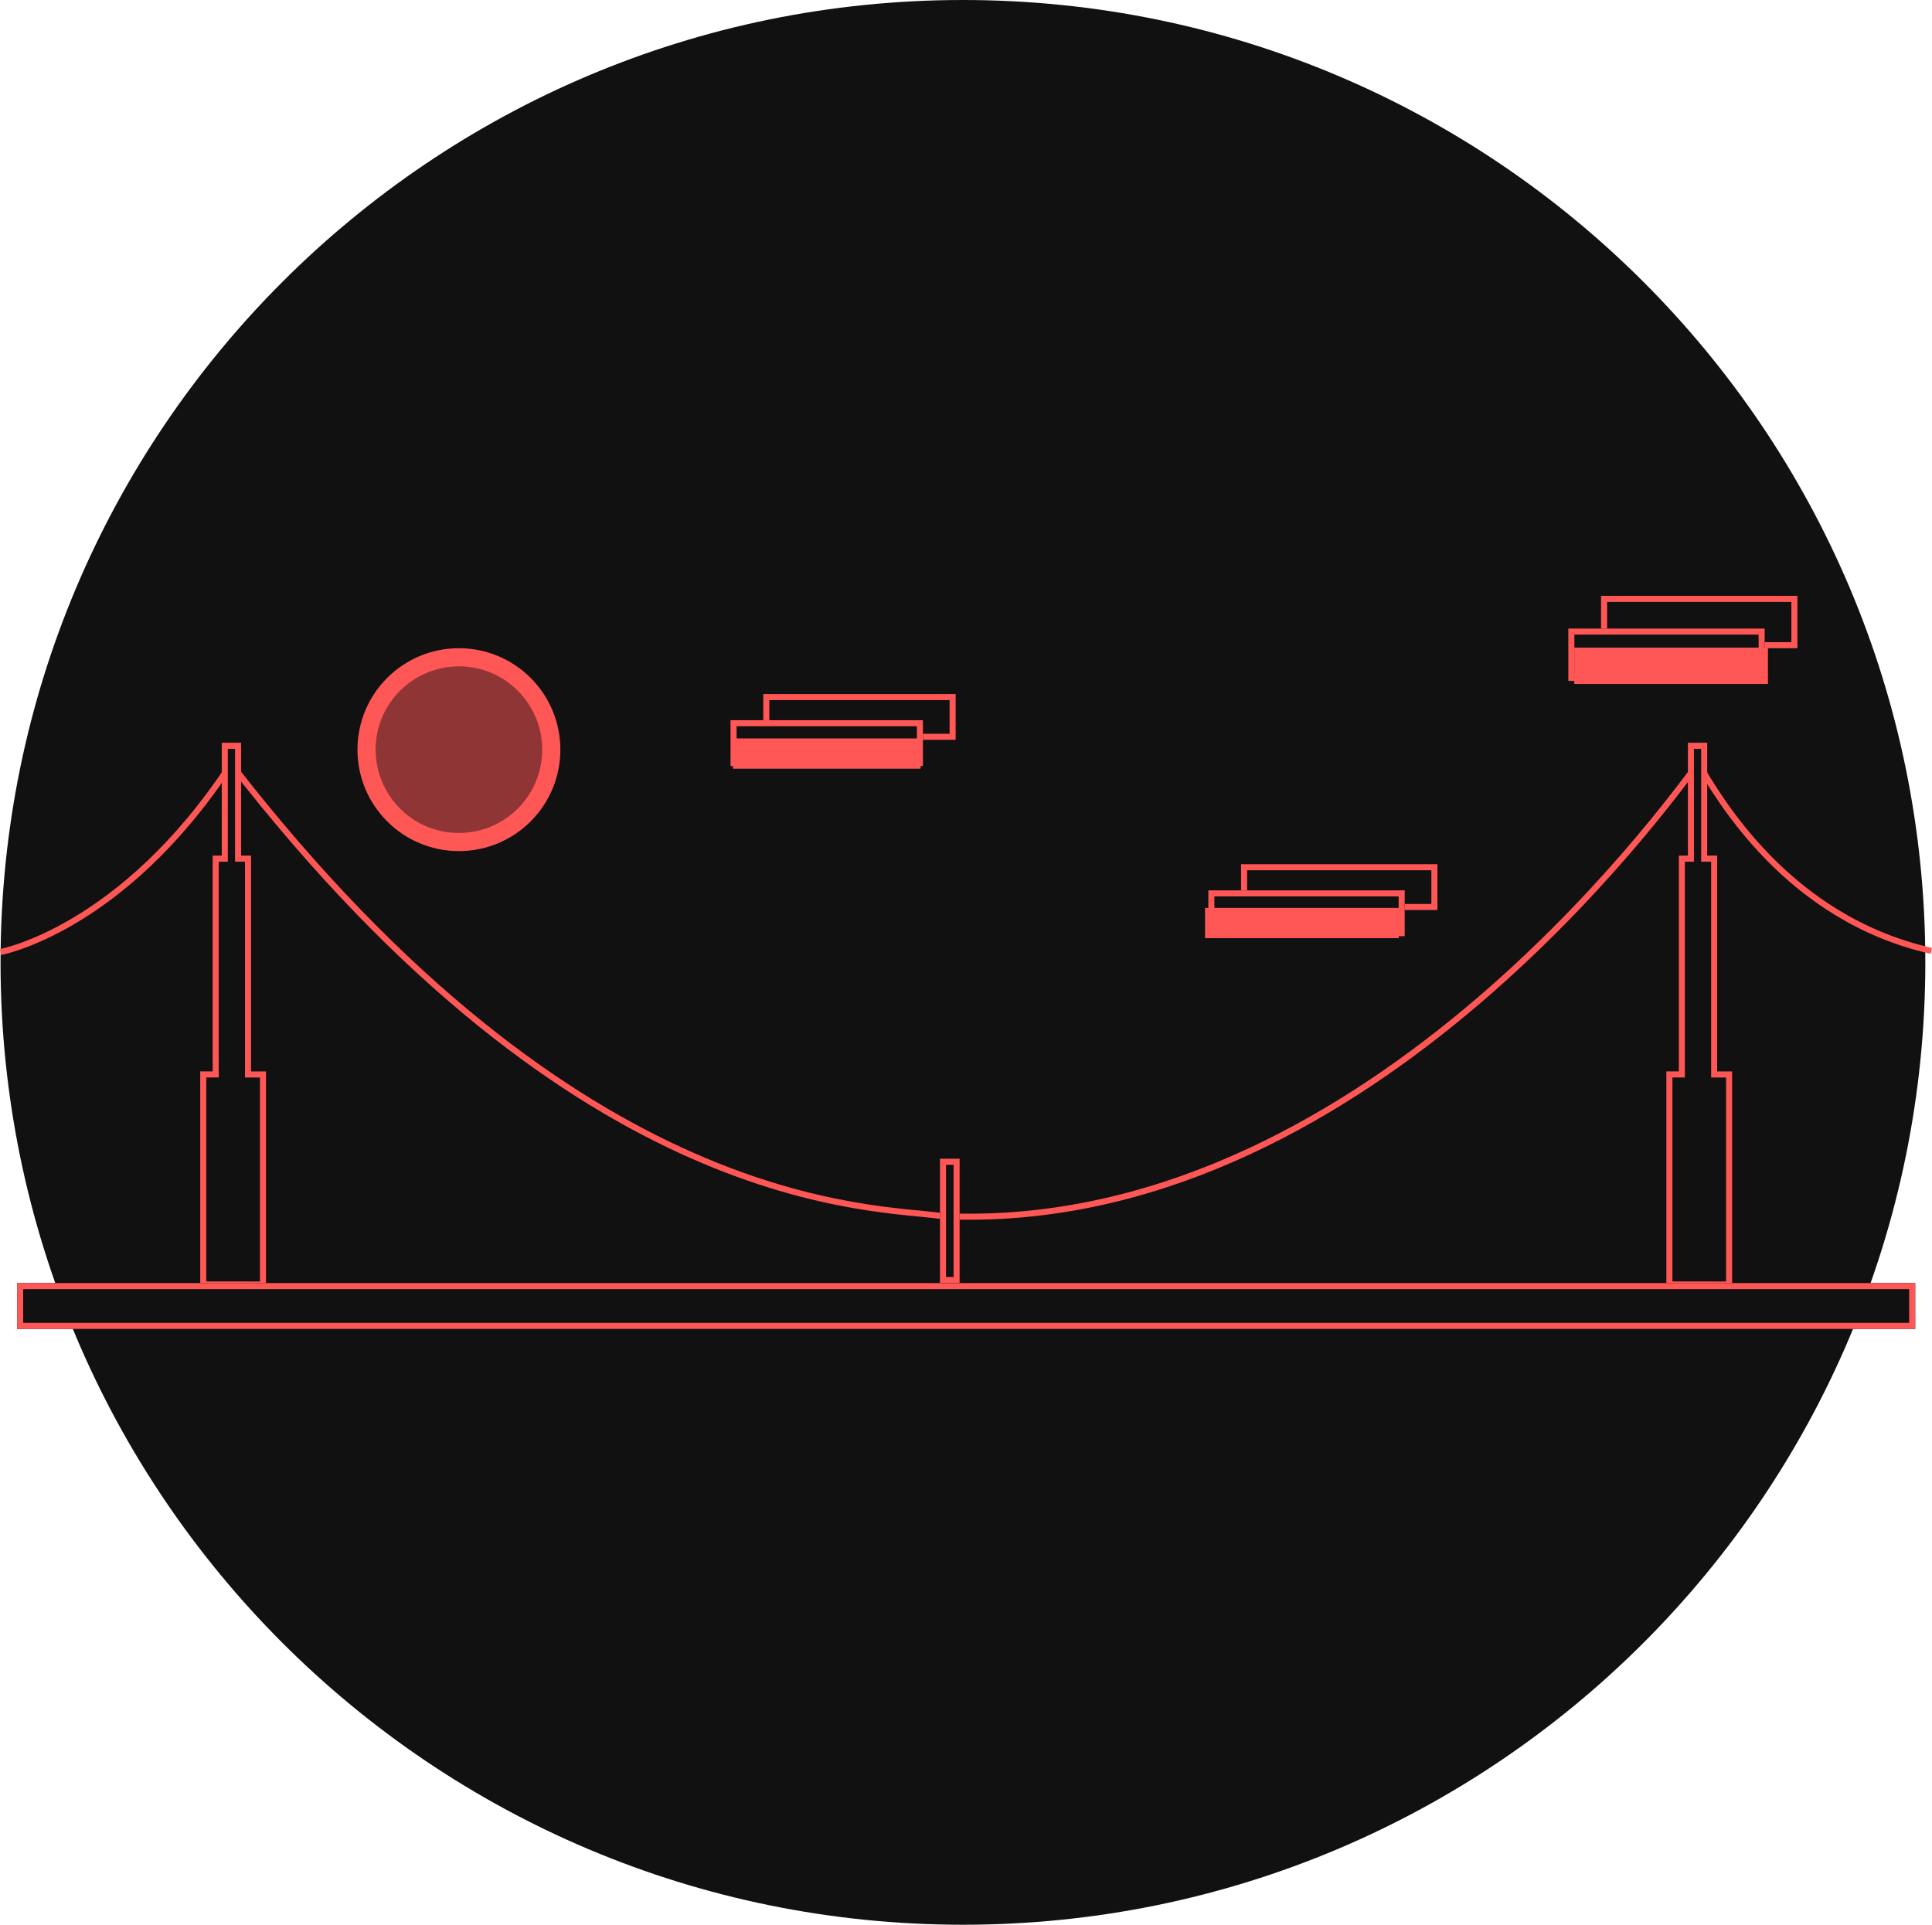
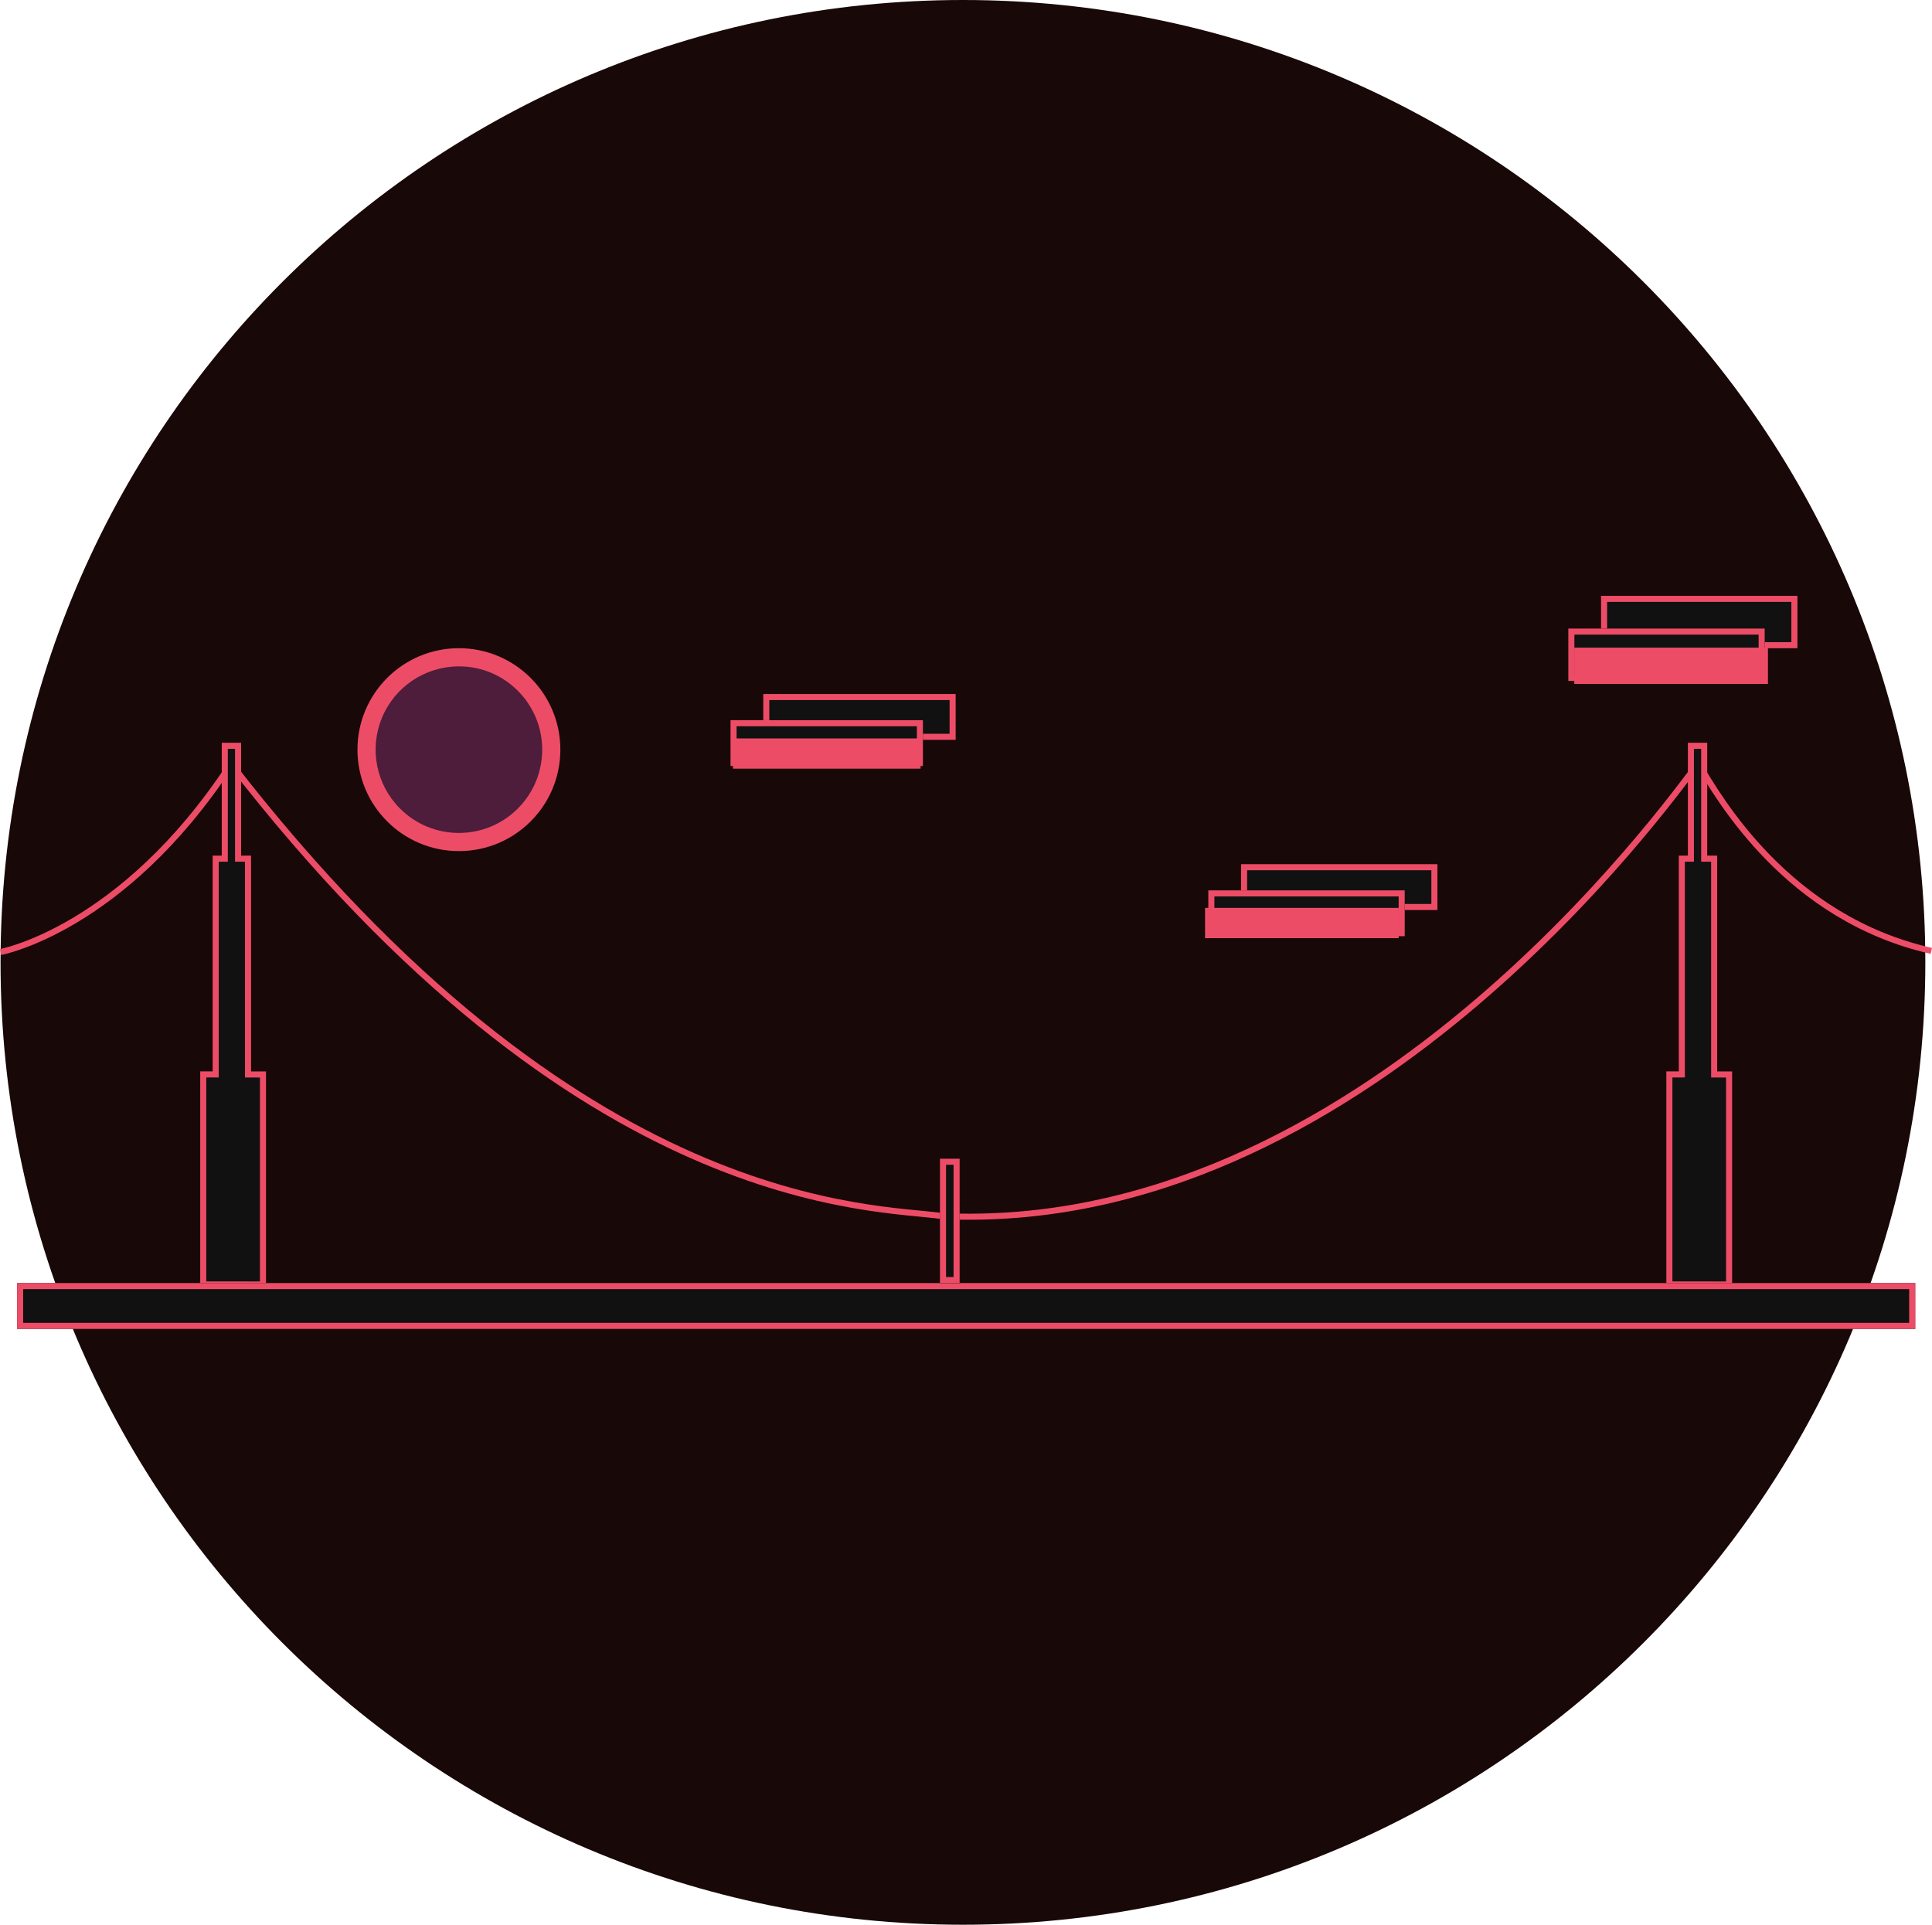
<svg xmlns="http://www.w3.org/2000/svg" width="319.192" height="318" viewBox="0 0 319.192 318">
  <g id="san-francisco" transform="translate(-1122.91 -610)">
-     <path id="Path_1" data-name="Path 1" d="M159,0A159,159,0,1,1,0,159,159,159,0,0,1,159,0Z" transform="translate(1123 610)" fill="#111" />
+     <path id="Path_1" data-name="Path 1" d="M159,0A159,159,0,1,1,0,159,159,159,0,0,1,159,0Z" transform="translate(1123 610)" fill="#190808" />
    <g id="Group_7" data-name="Group 7" transform="translate(-11.469 4.444)">
      <g id="Group_1" data-name="Group 1" transform="translate(1134.469 728.771)">
-         <path id="Path_2" data-name="Path 2" d="M1134.47,760.743s20.078-3.7,37.96-30.9c.268-.408-.508.231,0-.353,57.888,74.846,106.5,73.241,117.61,74.88,68.859,3.174,119.731-68,124.9-74.808.006-.012-.057.05,0,0,.292-.259-1.029-1.729,0,0,3.421,5.744,14.745,25.6,38.521,30.99" transform="translate(-1134.469 -726.666)" fill="none" stroke="#ff5656" stroke-width="1" />
-         <path id="Path_3" data-name="Path 3" d="M1165.44,815.906v-34.7h2.057V745.557h1.5v-18.65h2.194v18.65h1.646v35.655h2.469v34.7Z" transform="translate(-1131.95 -726.907)" fill="#111" stroke="#ff5656" stroke-width="1" />
-         <path id="Path_4" data-name="Path 4" d="M1165.44,815.906v-34.7h2.057V745.557h1.5v-18.65h2.194v18.65h1.646v35.655h2.469v34.7Z" transform="translate(-889.726 -726.907)" fill="#111" stroke="#ff5656" stroke-width="1" />
-         <g id="Rectangle_1" data-name="Rectangle 1" transform="translate(2.737 88.772)" fill="#111" stroke="#ff5656" stroke-width="1">
+         <path id="Path_2" data-name="Path 2" d="M1134.47,760.743s20.078-3.7,37.96-30.9c.268-.408-.508.231,0-.353,57.888,74.846,106.5,73.241,117.61,74.88,68.859,3.174,119.731-68,124.9-74.808.006-.012-.057.05,0,0,.292-.259-1.029-1.729,0,0,3.421,5.744,14.745,25.6,38.521,30.99" transform="translate(-1134.469 -726.666)" fill="none" stroke="#ed4c67" stroke-width="1" />
+         <path id="Path_3" data-name="Path 3" d="M1165.44,815.906v-34.7h2.057V745.557h1.5v-18.65h2.194v18.65h1.646v35.655h2.469v34.7Z" transform="translate(-1131.95 -726.907)" fill="#111" stroke="#ed4c67" stroke-width="1" />
+         <path id="Path_4" data-name="Path 4" d="M1165.44,815.906v-34.7h2.057V745.557h1.5v-18.65h2.194v18.65h1.646v35.655h2.469v34.7Z" transform="translate(-889.726 -726.907)" fill="#111" stroke="#ed4c67" stroke-width="1" />
+         <g id="Rectangle_1" data-name="Rectangle 1" transform="translate(2.737 88.772)" fill="#111" stroke="#ed4c67" stroke-width="1">
          <rect width="313.594" height="7.57" stroke="none" />
          <rect x="0.5" y="0.5" width="312.594" height="6.57" fill="none" />
        </g>
-         <g id="Rectangle_2" data-name="Rectangle 2" transform="translate(155.208 68.226)" fill="#111" stroke="#ff5656" stroke-width="1">
+         <g id="Rectangle_2" data-name="Rectangle 2" transform="translate(155.208 68.226)" fill="#111" stroke="#ed4c67" stroke-width="1">
          <rect width="3.244" height="20.546" stroke="none" />
          <rect x="0.5" y="0.5" width="2.244" height="19.546" fill="none" />
        </g>
      </g>
      <g id="Group_5" data-name="Group 5" transform="translate(1255.074 704)">
        <g id="Group_2" data-name="Group 2" transform="translate(0 16.22)">
-           <g id="Rectangle_3" data-name="Rectangle 3" transform="translate(5.407)" fill="#111" stroke="#ff5656" stroke-width="1">
+           <g id="Rectangle_3" data-name="Rectangle 3" transform="translate(5.407)" fill="#111" stroke="#ed4c67" stroke-width="1">
            <rect width="31.784" height="7.57" stroke="none" />
            <rect x="0.5" y="0.5" width="30.784" height="6.57" fill="none" />
          </g>
-           <g id="Rectangle_4" data-name="Rectangle 4" transform="translate(0 4.325)" fill="#111" stroke="#ff5656" stroke-width="1">
+           <g id="Rectangle_4" data-name="Rectangle 4" transform="translate(0 4.325)" fill="#111" stroke="#ed4c67" stroke-width="1">
            <rect width="31.784" height="7.57" stroke="none" />
            <rect x="0.5" y="0.5" width="30.784" height="6.57" fill="none" />
          </g>
        </g>
        <g id="Group_3" data-name="Group 3" transform="translate(78.939 44.336)">
-           <g id="Rectangle_5" data-name="Rectangle 5" transform="translate(5.407)" fill="#111" stroke="#ff5656" stroke-width="1">
+           <g id="Rectangle_5" data-name="Rectangle 5" transform="translate(5.407)" fill="#111" stroke="#ed4c67" stroke-width="1">
            <rect width="32.441" height="7.57" stroke="none" />
            <rect x="0.5" y="0.5" width="31.441" height="6.57" fill="none" />
          </g>
-           <g id="Rectangle_6" data-name="Rectangle 6" transform="translate(0 4.325)" fill="#111" stroke="#ff5656" stroke-width="1">
+           <g id="Rectangle_6" data-name="Rectangle 6" transform="translate(0 4.325)" fill="#111" stroke="#ed4c67" stroke-width="1">
            <rect width="32.441" height="7.57" stroke="none" />
            <rect x="0.5" y="0.5" width="31.441" height="6.57" fill="none" />
          </g>
        </g>
        <g id="Group_4" data-name="Group 4" transform="translate(138.414)">
-           <g id="Rectangle_7" data-name="Rectangle 7" transform="translate(5.407)" fill="#111" stroke="#ff5656" stroke-width="1">
+           <g id="Rectangle_7" data-name="Rectangle 7" transform="translate(5.407)" fill="#111" stroke="#ed4c67" stroke-width="1">
            <rect width="32.441" height="8.651" stroke="none" />
            <rect x="0.5" y="0.5" width="31.441" height="7.651" fill="none" />
          </g>
-           <g id="Rectangle_8" data-name="Rectangle 8" transform="translate(0 5.407)" fill="#111" stroke="#ff5656" stroke-width="1">
+           <g id="Rectangle_8" data-name="Rectangle 8" transform="translate(0 5.407)" fill="#111" stroke="#ed4c67" stroke-width="1">
            <rect width="32.441" height="8.651" stroke="none" />
            <rect x="0.5" y="0.5" width="31.441" height="7.651" fill="none" />
          </g>
        </g>
      </g>
      <g id="Group_6" data-name="Group 6" transform="translate(1193.436 712.651)">
-         <path id="Path_5" data-name="Path 5" d="M16.761,32.022A15.261,15.261,0,0,1,5.97,5.97,15.261,15.261,0,1,1,27.552,27.552,15.161,15.161,0,0,1,16.761,32.022Z" fill="rgba(255,86,86,0.53)" />
-         <path id="Path_6" data-name="Path 6" d="M16.761,3a13.761,13.761,0,0,0-9.73,23.492A13.761,13.761,0,0,0,26.492,7.031,13.671,13.671,0,0,0,16.761,3m0-3A16.761,16.761,0,1,1,0,16.761,16.761,16.761,0,0,1,16.761,0Z" fill="#ff5656" />
+         <path id="Path_5" data-name="Path 5" d="M16.761,32.022A15.261,15.261,0,0,1,5.97,5.97,15.261,15.261,0,1,1,27.552,27.552,15.161,15.161,0,0,1,16.761,32.022Z" fill="rgba(131,52,113,0.49)" />
+         <path id="Path_6" data-name="Path 6" d="M16.761,3a13.761,13.761,0,0,0-9.73,23.492A13.761,13.761,0,0,0,26.492,7.031,13.671,13.671,0,0,0,16.761,3m0-3A16.761,16.761,0,1,1,0,16.761,16.761,16.761,0,0,1,16.761,0Z" fill="#ed4c67" />
      </g>
-       <rect id="Rectangle_9" data-name="Rectangle 9" width="32" height="5" transform="translate(1333.469 755.556)" fill="#ff5656" />
-       <rect id="Rectangle_10" data-name="Rectangle 10" width="31" height="5" transform="translate(1255.469 727.556)" fill="#ff5656" />
-       <rect id="Rectangle_11" data-name="Rectangle 11" width="32" height="6" transform="translate(1394.469 712.556)" fill="#ff5656" />
+       <rect id="Rectangle_9" data-name="Rectangle 9" width="32" height="5" transform="translate(1333.469 755.556)" fill="#ed4c67" />
+       <rect id="Rectangle_10" data-name="Rectangle 10" width="31" height="5" transform="translate(1255.469 727.556)" fill="#ed4c67" />
+       <rect id="Rectangle_11" data-name="Rectangle 11" width="32" height="6" transform="translate(1394.469 712.556)" fill="#ed4c67" />
    </g>
  </g>
</svg>
